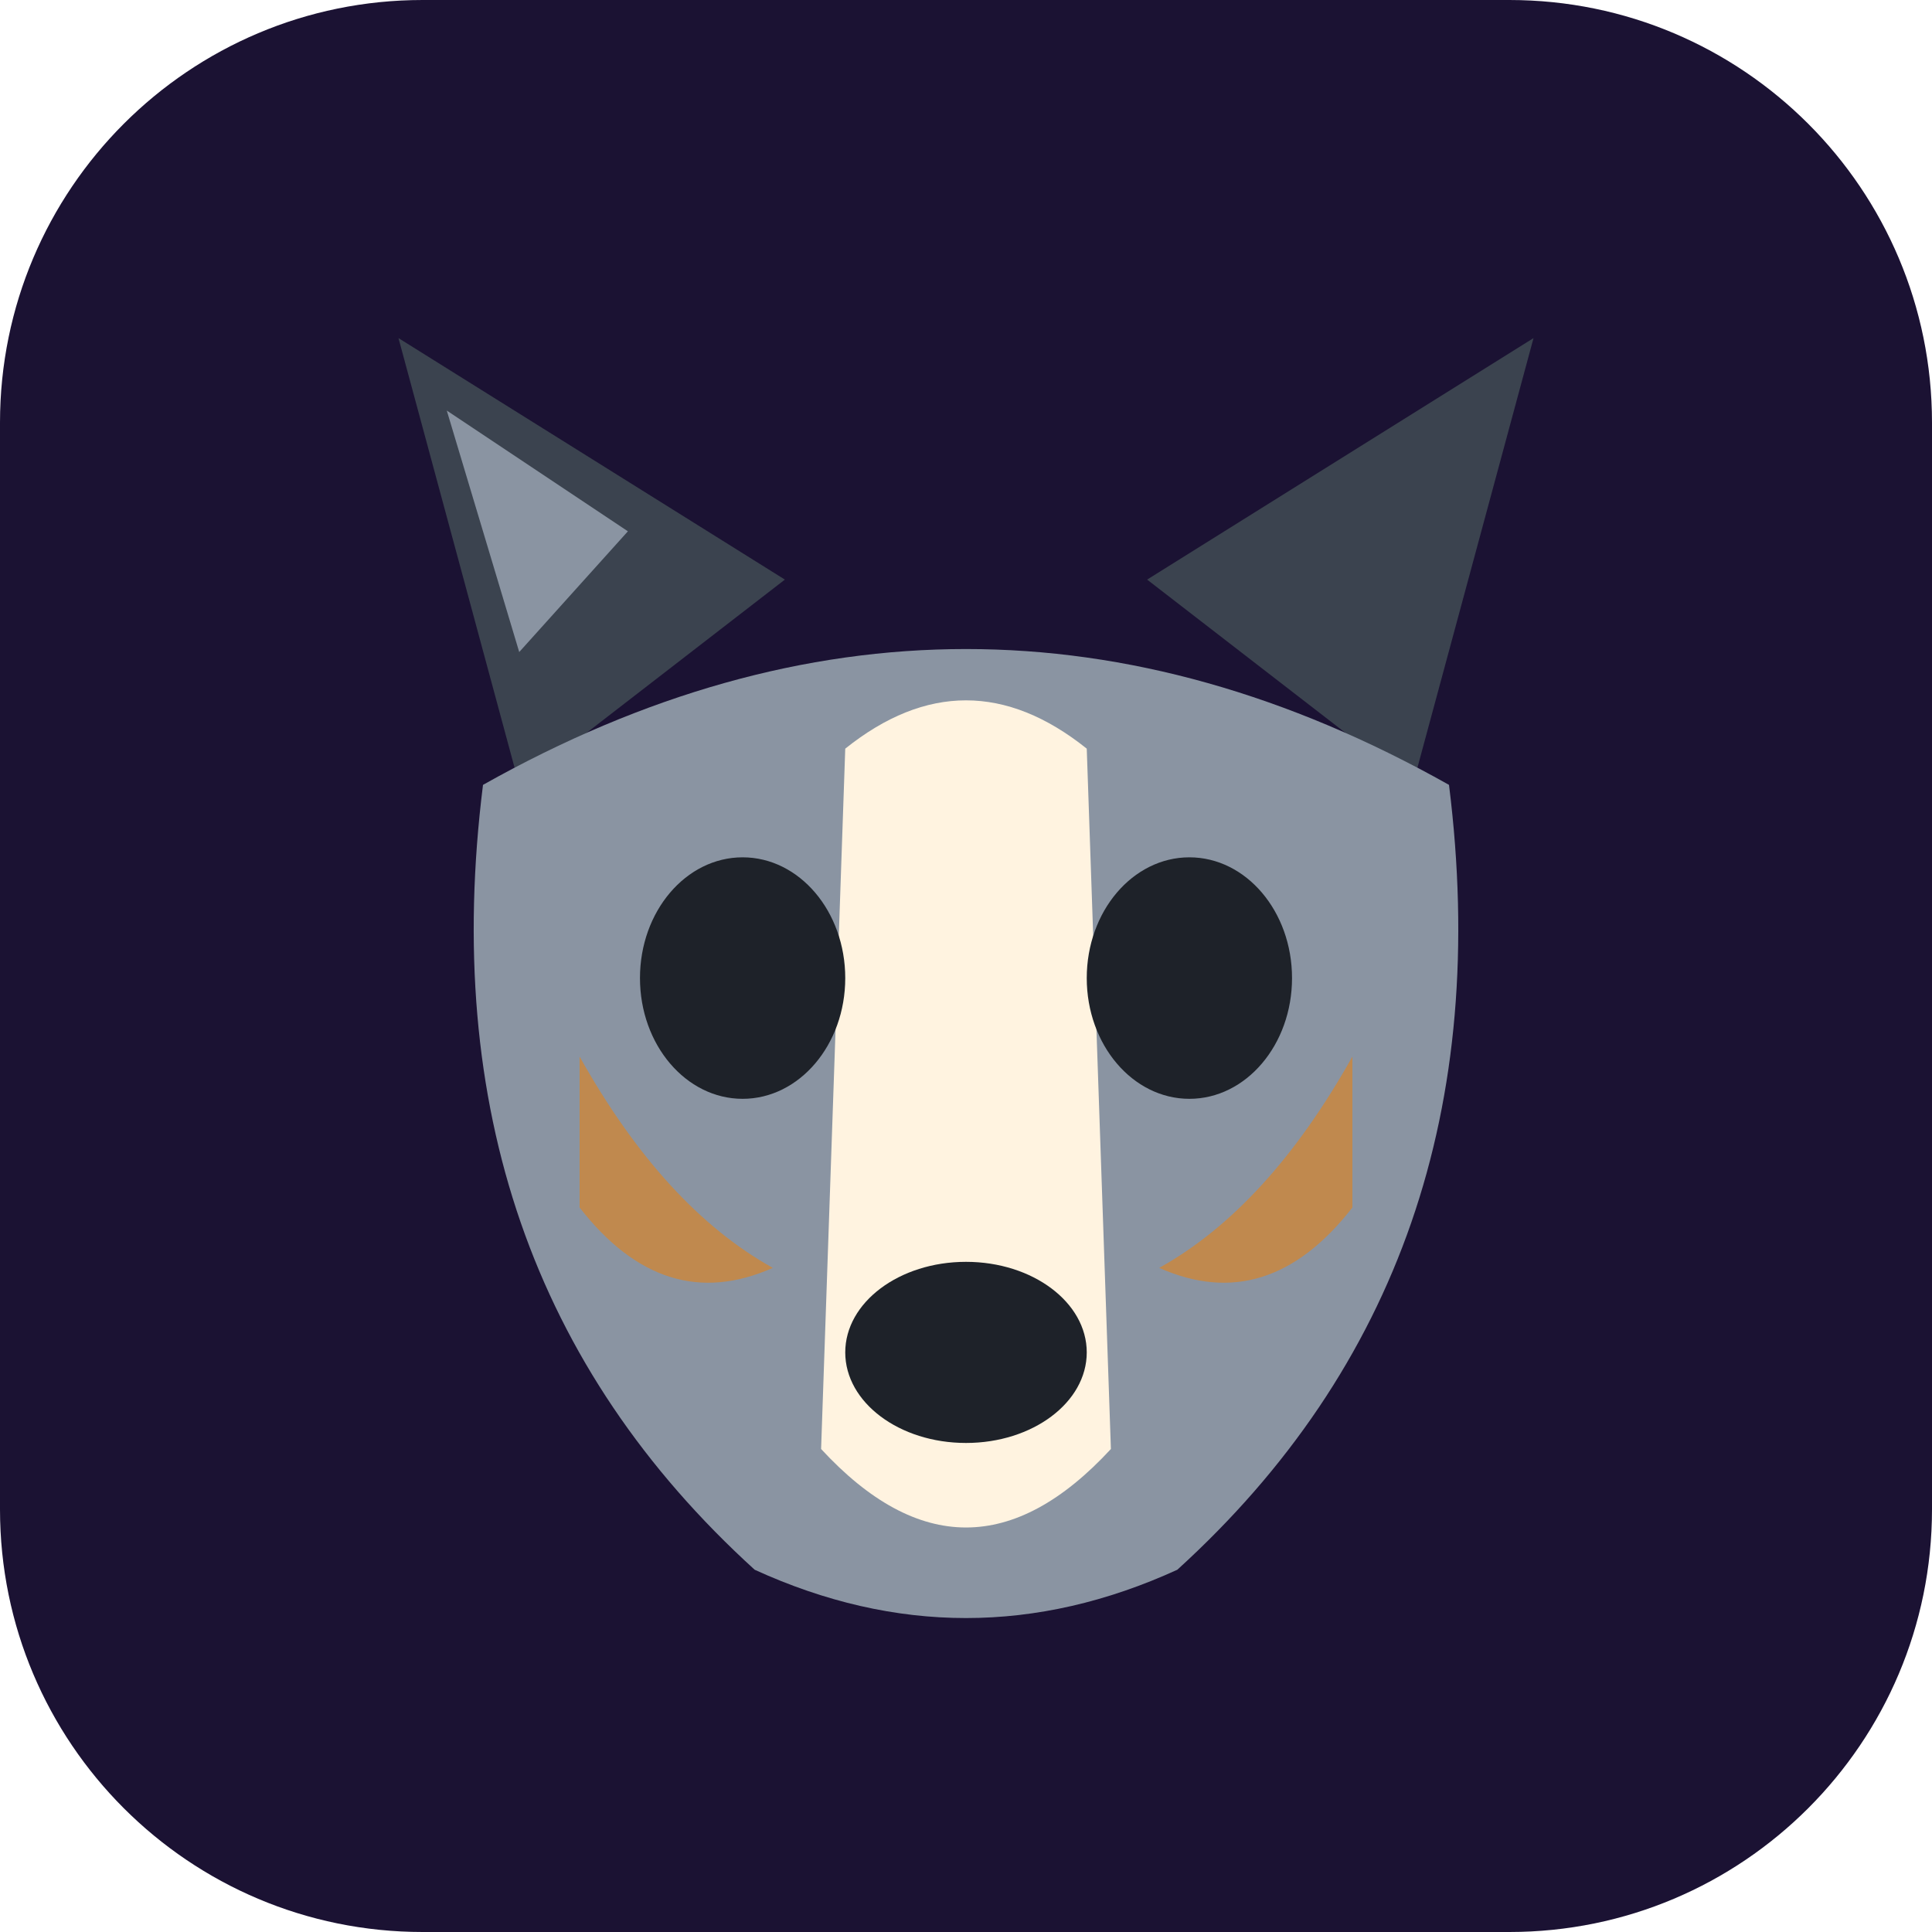
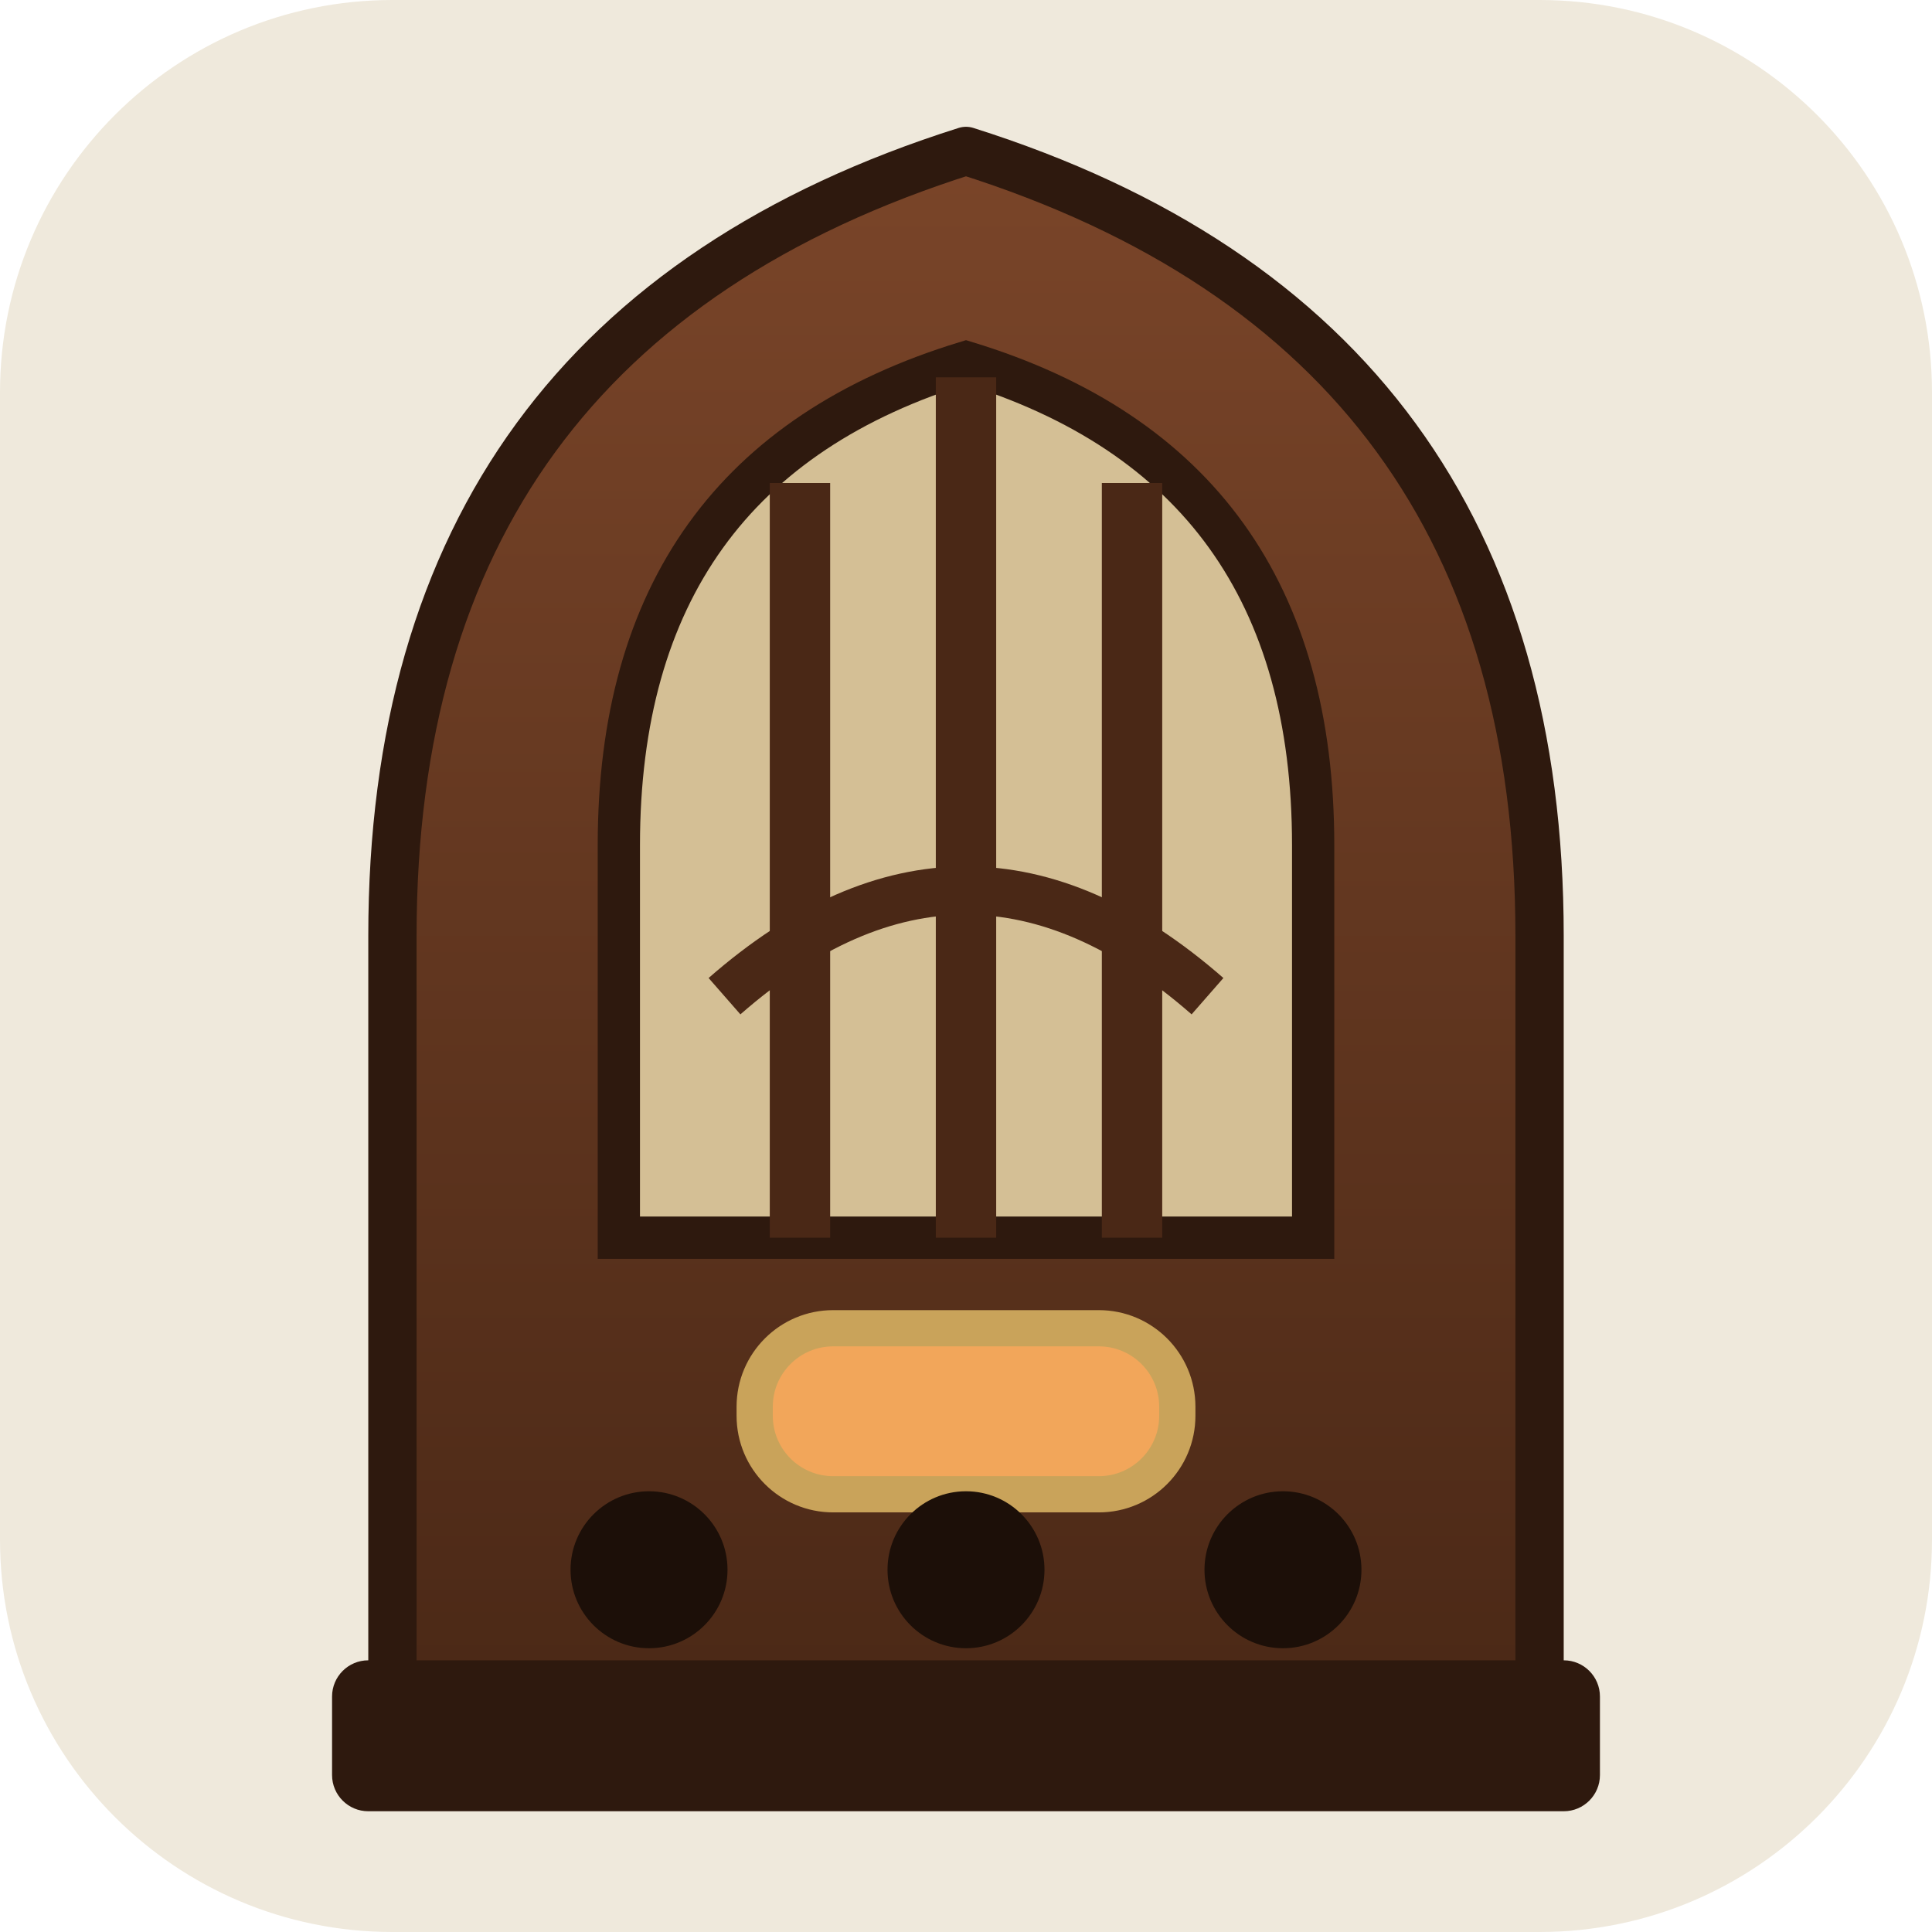
- <svg xmlns="http://www.w3.org/2000/svg" viewBox="0 0 32 32">
-   <rect width="32" height="32" rx="7" fill="#1B1233" />
-   <path d="M8.6 13 L6.6 5.6 L13 9.6 Z" fill="#3B434F" />
-   <path d="M23.4 13 L25.4 5.6 L19 9.6 Z" fill="#3B434F" />
-   <path d="M7.4 6.8 L8.6 10.8 L10.4 8.8 Z" fill="#8A94A2" />
-   <path d="M8 13 Q16 8.5 24 13 Q25 21 19.5 26 Q16 27.6 12.5 26 Q7 21 8 13 Z" fill="#8A94A2" />
-   <path d="M9.6 17.5 Q11 20 12.8 21 Q11 21.8 9.6 20 Z" fill="#C0894E" />
-   <path d="M22.4 17.5 Q21 20 19.2 21 Q21 21.8 22.4 20 Z" fill="#C0894E" />
-   <path d="M14 12.4 Q16 10.8 18 12.4 L18.4 24 Q16 26.6 13.6 24 Z" fill="#FFF3E0" />
-   <ellipse cx="12.3" cy="16.2" rx="1.7" ry="2" fill="#1E2229" />
-   <ellipse cx="19.7" cy="16.2" rx="1.7" ry="2" fill="#1E2229" />
-   <ellipse cx="16" cy="22.4" rx="2" ry="1.5" fill="#1E2229" />
+ <svg xmlns="http://www.w3.org/2000/svg" viewBox="0 0 64 64">
+   <defs>
+     <linearGradient id="w" x1="0" x2="0" y1="0" y2="1">
+       <stop offset="0" stop-color="#7A4529" />
+       <stop offset="1" stop-color="#4A2816" />
+     </linearGradient>
+   </defs>
+   <rect width="64" height="64" rx="13" fill="#EFE9DC" />
+   <path d="M13 57 L13 31 Q13 11 32 5 Q51 11 51 31 L51 57 Z" fill="url(#w)" stroke="#2E190E" stroke-width="1.6" stroke-linejoin="round" />
+   <rect x="11" y="55" width="42" height="5" rx="1.2" fill="#2E190E" />
+   <path d="M20.5 41 L20.5 28 Q20.5 15.5 32 12 Q43.5 15.5 43.5 28 L43.5 41 Z" fill="#D4BF95" stroke="#2E190E" stroke-width="1.4" />
+   <path d="M26.5 41 L26.5 16 M32 41 L32 12.5 M37.5 41 L37.5 16" stroke="#4A2816" stroke-width="2" />
+   <path d="M24 33 Q32 26 40 33" fill="none" stroke="#4A2816" stroke-width="1.6" />
+   <rect x="25" y="44" width="14" height="5.5" rx="2.6" fill="#F2A65A" stroke="#C9A35A" stroke-width="1.2" />
+   <circle cx="21.5" cy="52" r="2.6" fill="#1C0F08" />
+   <circle cx="32" cy="52" r="2.6" fill="#1C0F08" />
+   <circle cx="42.5" cy="52" r="2.6" fill="#1C0F08" />
</svg>
